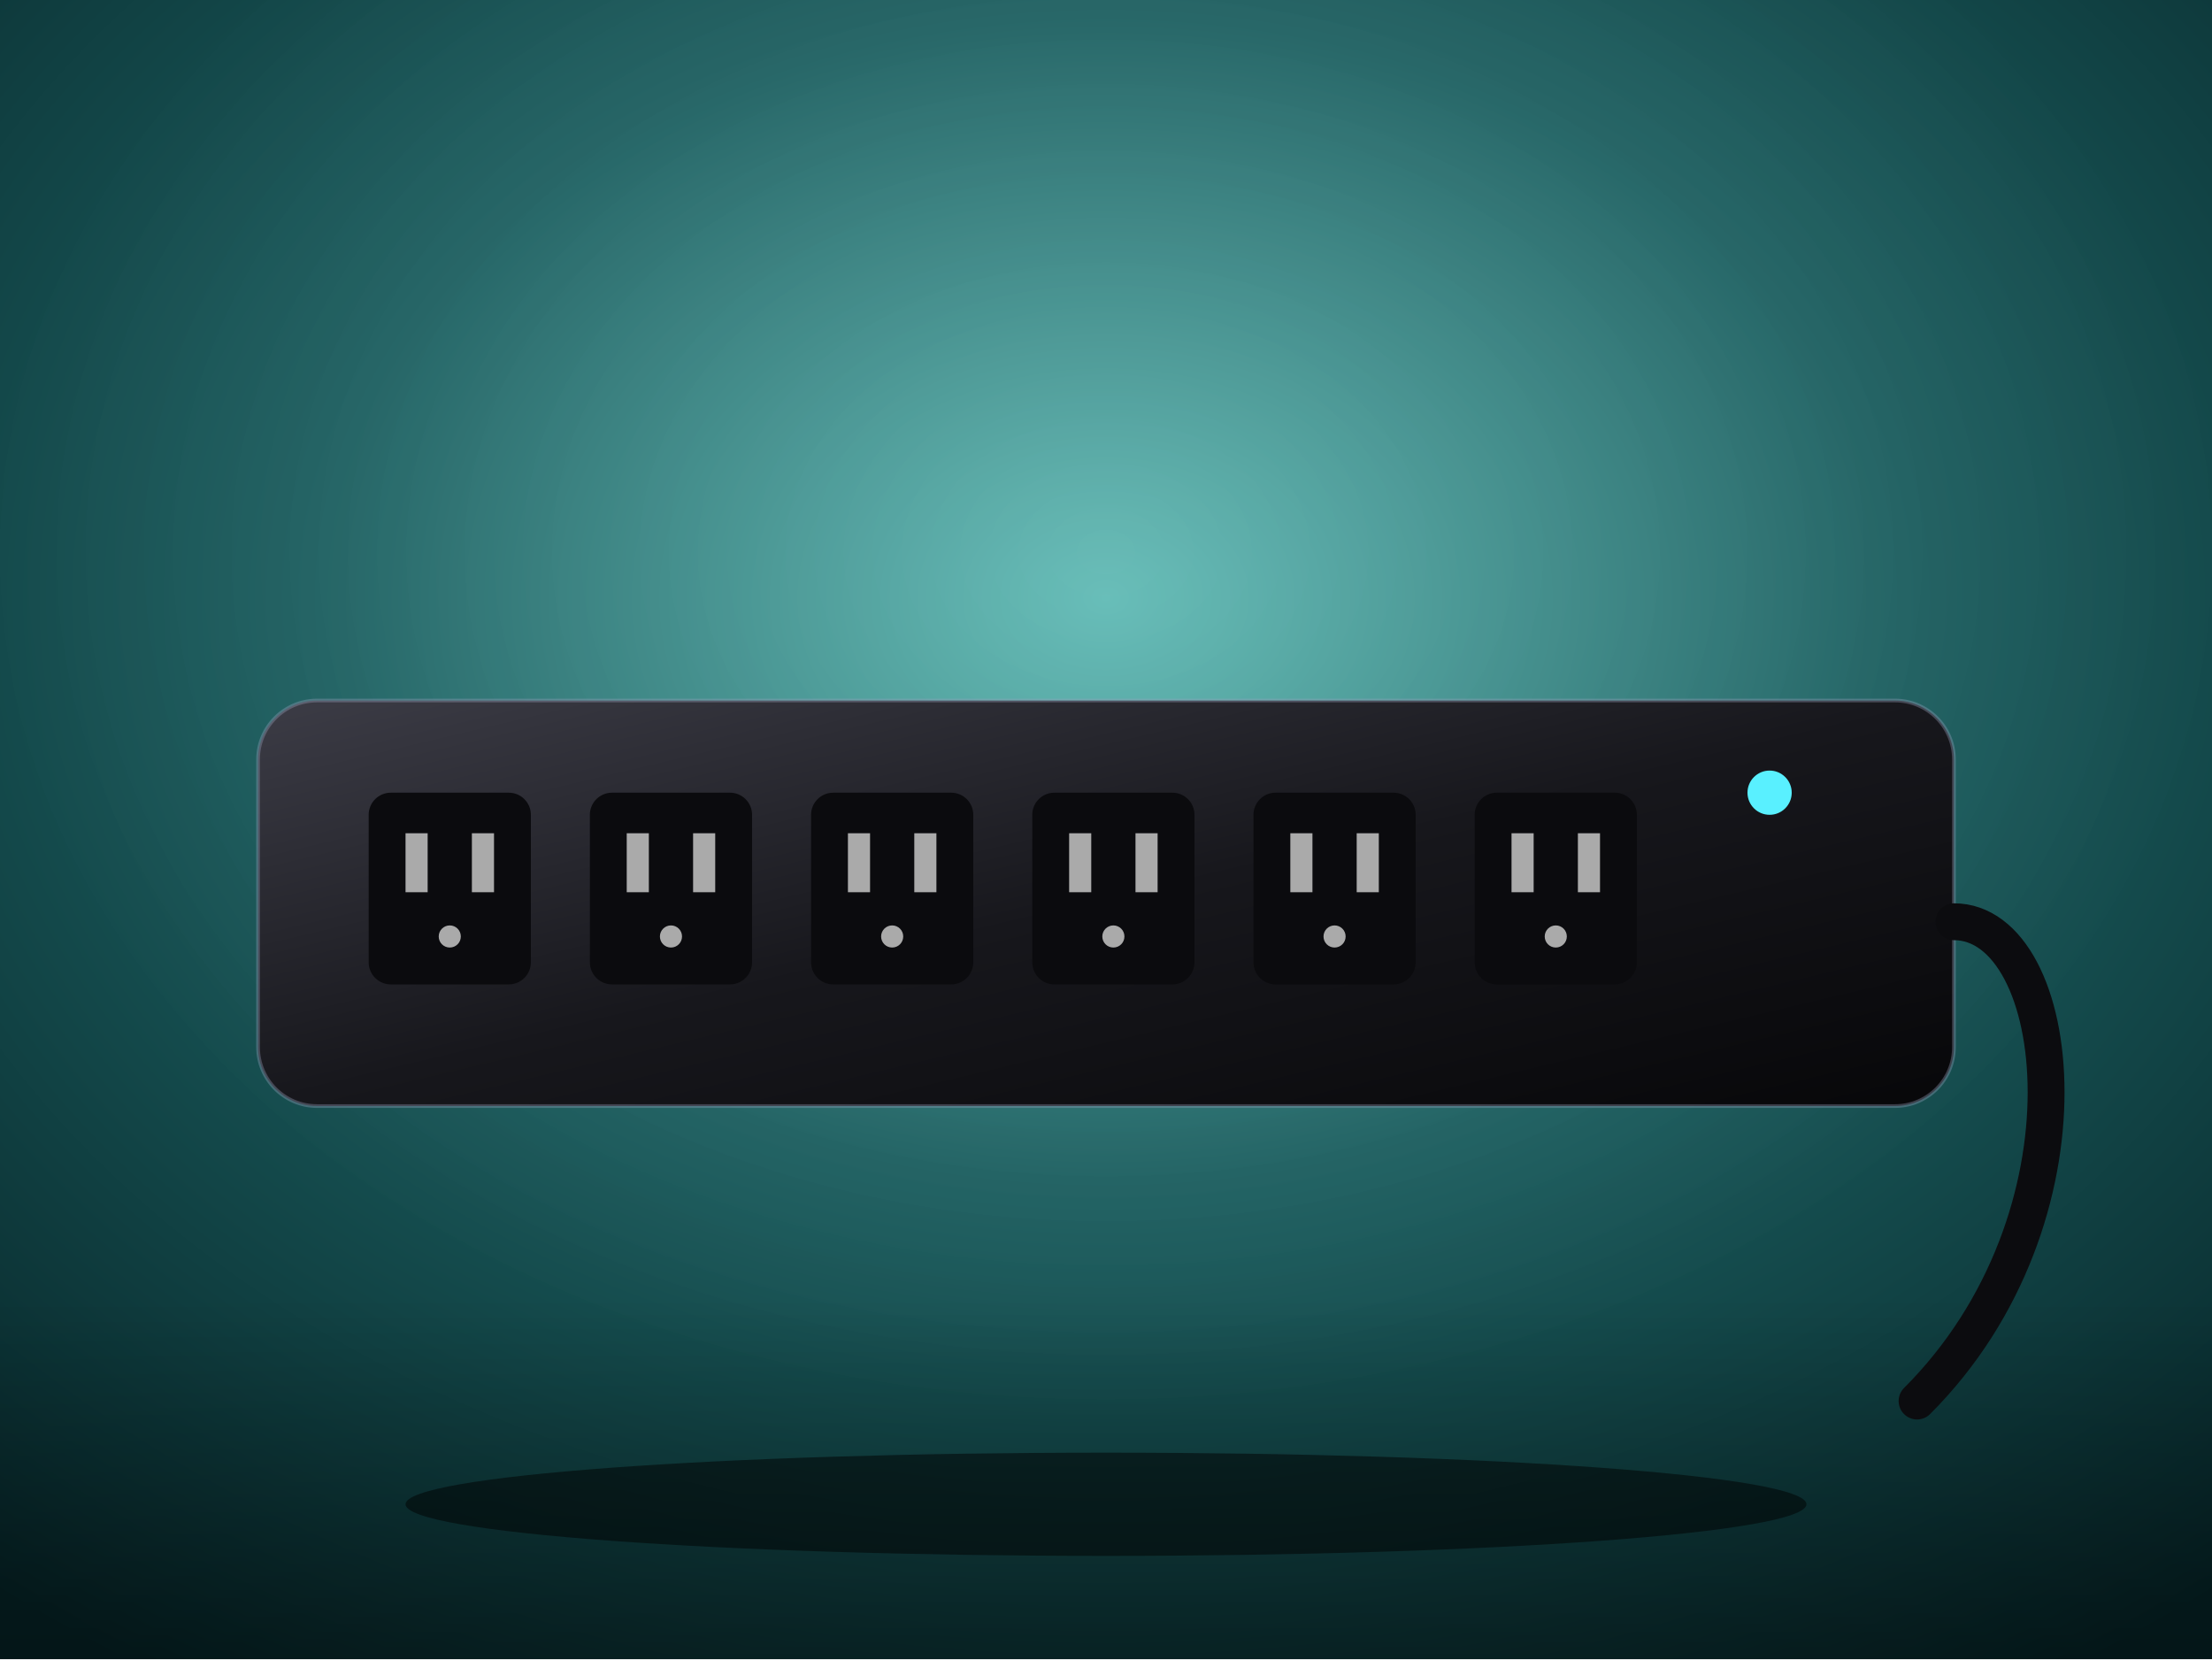
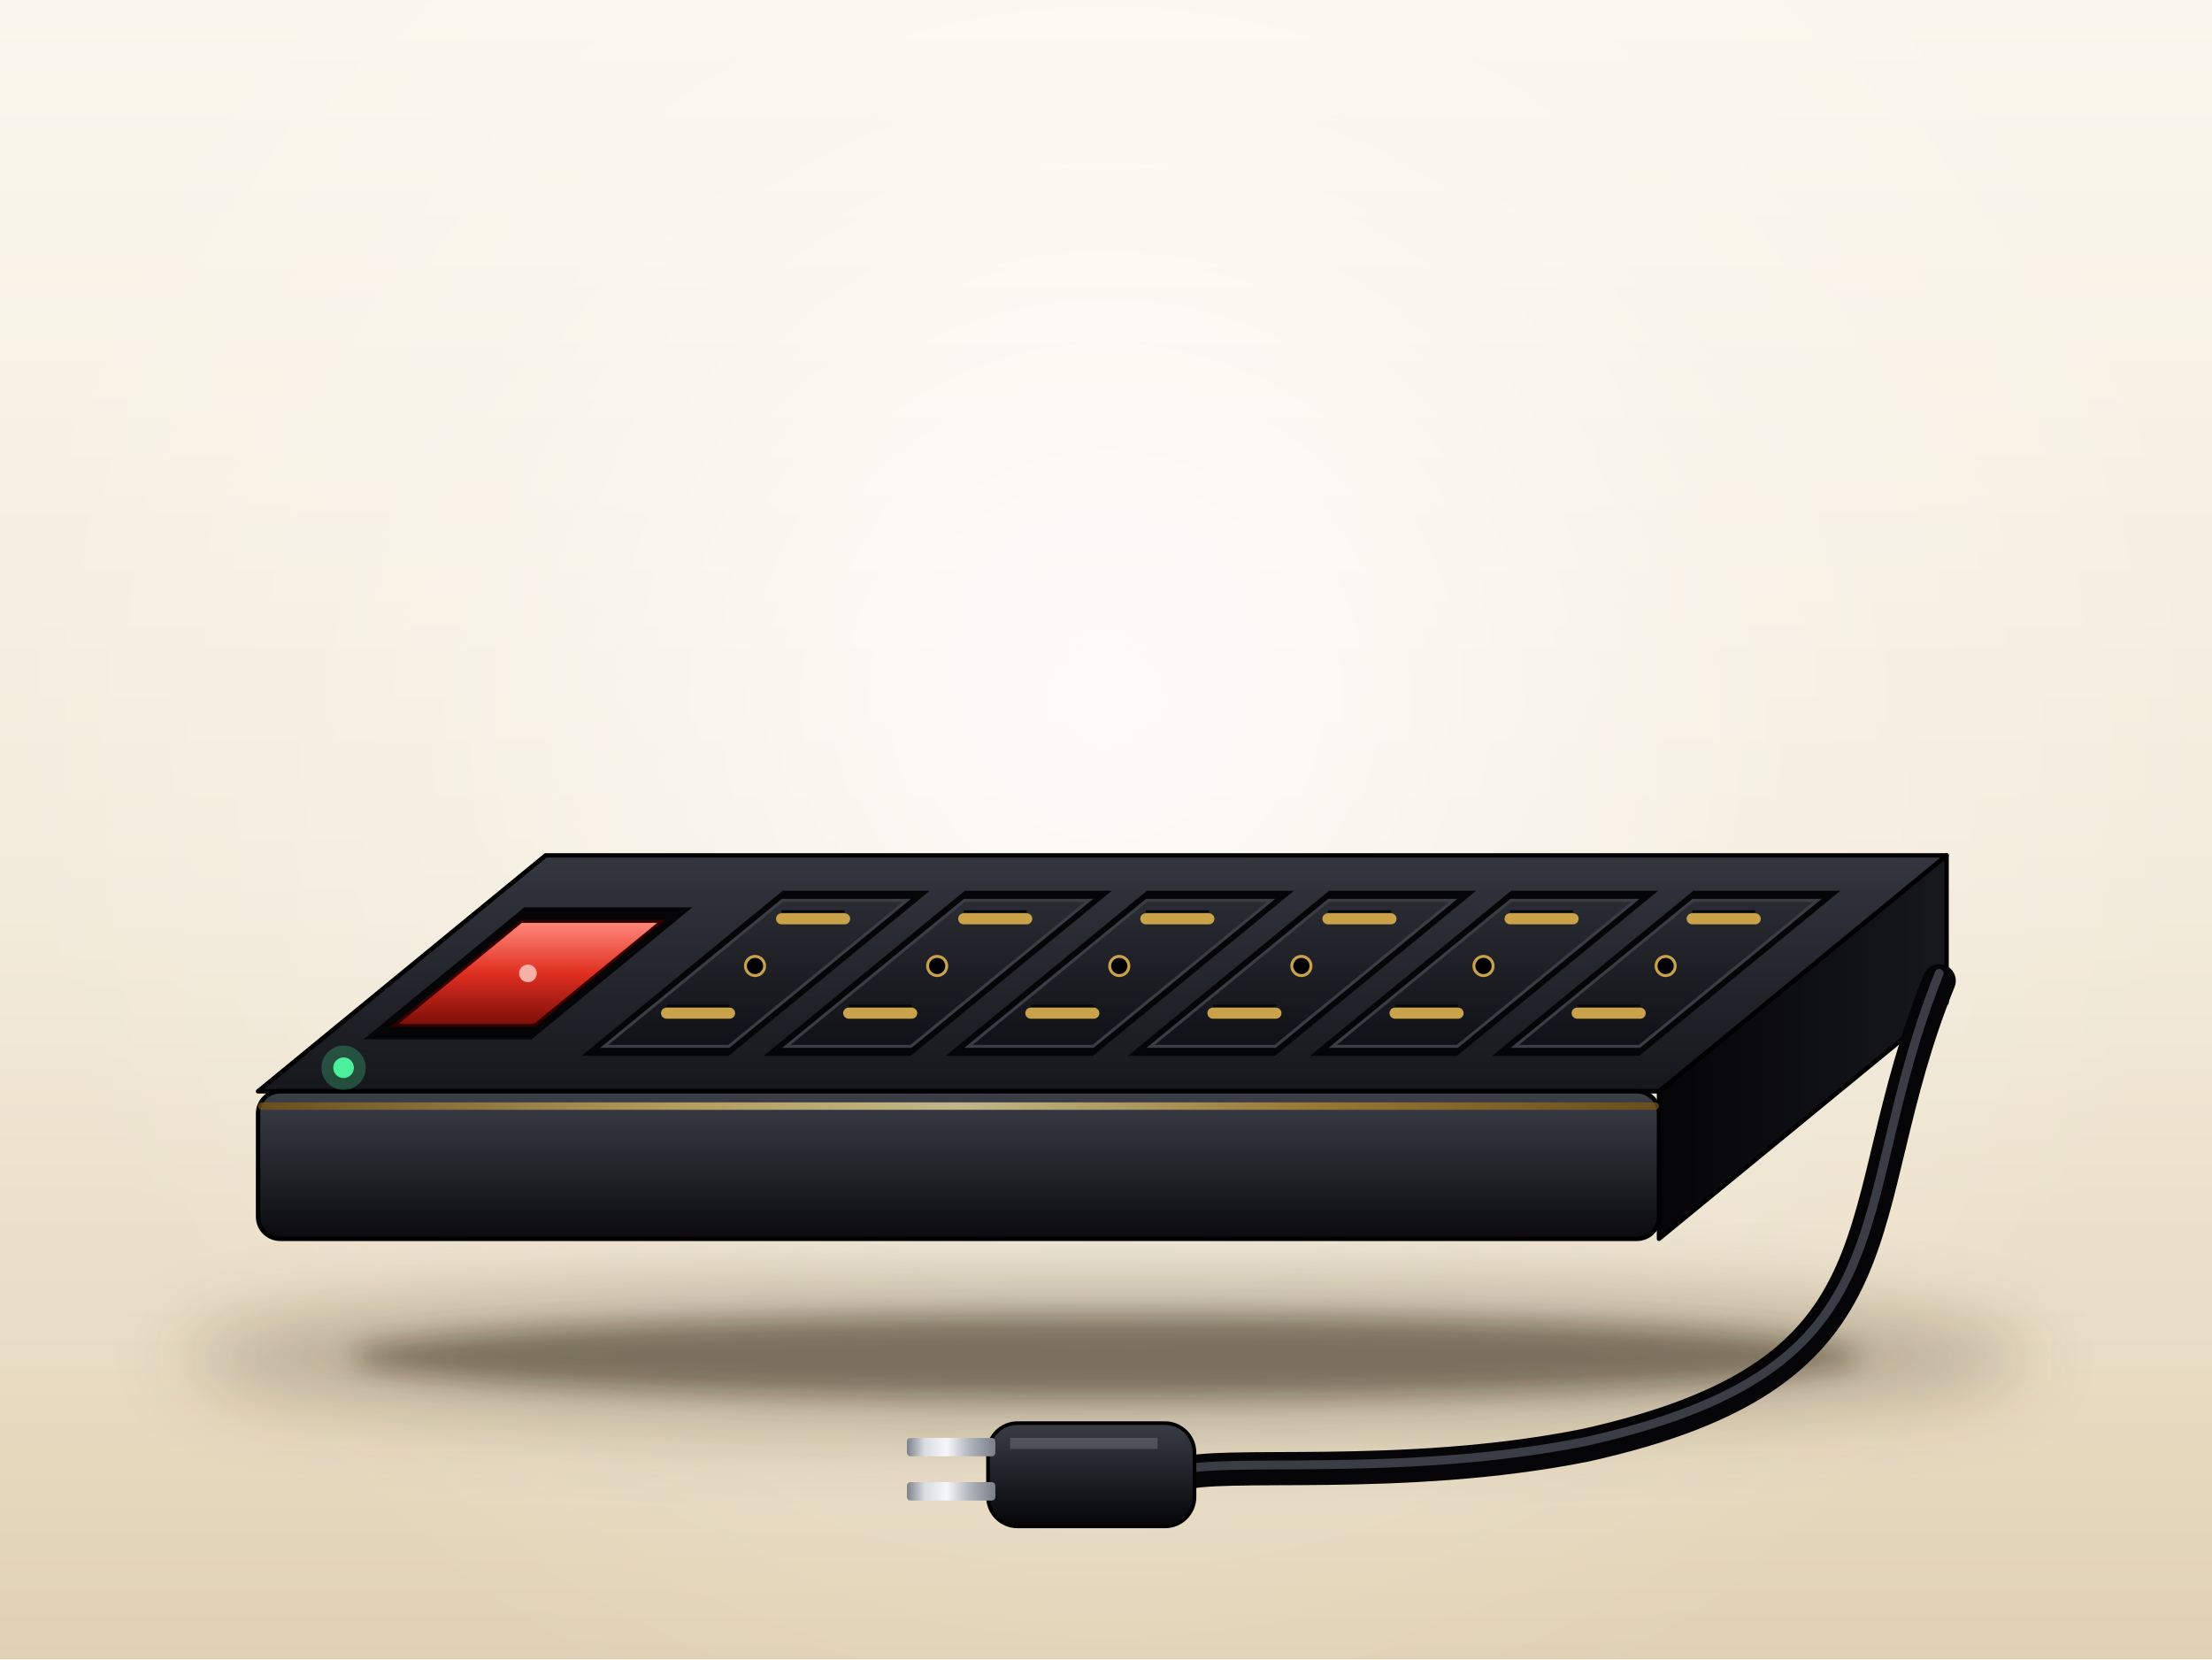
<svg xmlns="http://www.w3.org/2000/svg" viewBox="0 0 600 450" width="600" height="450" role="img">
  <defs>
-     <radialGradient id="bg" cx="0.5" cy="0.36" r="0.78">
-       <stop offset="0" stop-color="#4fb3ad" />
-       <stop offset="0.45" stop-color="#1b5e5f" />
-       <stop offset="1" stop-color="#062326" />
+     <linearGradient id="powerstrip1" x1="0" y1="0" x2="0" y2="1">
+       <stop offset="0" stop-color="#4a4d58" />
+       <stop offset="0.25" stop-color="#23252c" />
+       <stop offset="0.7" stop-color="#0d0e12" />
+       <stop offset="1" stop-color="#050507" />
+     </linearGradient>
+     <linearGradient id="powerstrip2" x1="0" y1="0" x2="1" y2="0">
+       <stop offset="0" stop-color="#050507" />
+       <stop offset="0.4" stop-color="#3a3d47" />
+       <stop offset="0.55" stop-color="#4b4e5a" />
+       <stop offset="1" stop-color="#0a0a0d" />
+     </linearGradient>
+     <linearGradient id="powerstrip3" x1="0" y1="0" x2="1" y2="0">
+       <stop offset="0" stop-color="#7d818b" />
+       <stop offset="0.2" stop-color="#d9dce2" />
+       <stop offset="0.45" stop-color="#f6f7f9" />
+       <stop offset="0.7" stop-color="#b2b6bf" />
+       <stop offset="1" stop-color="#7a7e88" />
+     </linearGradient>
+     <linearGradient id="powerstrip4" x1="0" y1="0" x2="0" y2="1">
+       <stop offset="0" stop-color="#f4f5f7" />
+       <stop offset="0.5" stop-color="#c3c6cd" />
+       <stop offset="1" stop-color="#868a94" />
+     </linearGradient>
+     <linearGradient id="powerstrip5" x1="0" y1="0" x2="0" y2="1">
+       <stop offset="0" stop-color="#f7e3a4" />
+       <stop offset="0.35" stop-color="#d6a944" />
+       <stop offset="0.7" stop-color="#a8781c" />
+       <stop offset="1" stop-color="#6e4a0c" />
+     </linearGradient>
+     <linearGradient id="powerstrip6" x1="0" y1="0" x2="1" y2="0">
+       <stop offset="0" stop-color="#7a5410" />
+       <stop offset="0.3" stop-color="#e8c56a" />
+       <stop offset="0.5" stop-color="#fbeaa9" />
+       <stop offset="0.75" stop-color="#c1912f" />
+       <stop offset="1" stop-color="#7a5410" />
+     </linearGradient>
+     <linearGradient id="powerstrip7" x1="0" y1="0" x2="0" y2="1">
+       <stop offset="0" stop-color="#33497a" />
+       <stop offset="0.45" stop-color="#1d2e55" />
+       <stop offset="1" stop-color="#0d1730" />
+     </linearGradient>
+     <linearGradient id="powerstrip8" x1="0" y1="0" x2="1" y2="0">
+       <stop offset="0" stop-color="#0d1730" />
+       <stop offset="0.5" stop-color="#2b4272" />
+       <stop offset="1" stop-color="#0d1730" />
+     </linearGradient>
+     <linearGradient id="powerstrip9" x1="0" y1="0" x2="0" y2="1">
+       <stop offset="0" stop-color="#FBF7EE" />
+       <stop offset="0.55" stop-color="#F3EBDB" />
+       <stop offset="0.8" stop-color="#E9DDC5" />
+       <stop offset="1" stop-color="#E0D1B3" />
+     </linearGradient>
+     <radialGradient id="powerstrip10" cx="300" cy="190" r="300" gradientUnits="userSpaceOnUse">
+       <stop offset="0" stop-color="#fff" stop-opacity="0.85" />
+       <stop offset="0.6" stop-color="#fff" stop-opacity="0.2" />
+       <stop offset="1" stop-color="#fff" stop-opacity="0" />
    </radialGradient>
-     <radialGradient id="glow" cx="0.5" cy="0.5" r="0.5">
-       <stop offset="0" stop-color="#ffffff" stop-opacity="0.3" />
-       <stop offset="1" stop-color="#ffffff" stop-opacity="0" />
-     </radialGradient>
-     <linearGradient id="floor" x1="0" y1="352" x2="0" y2="450" gradientUnits="userSpaceOnUse">
-       <stop offset="0" stop-color="#000" stop-opacity="0" />
-       <stop offset="1" stop-color="#000" stop-opacity="0.38" />
+     <filter id="powerstrip11" x="-50%" y="-50%" width="200%" height="200%">
+       <feGaussianBlur stdDeviation="10" />
+     </filter>
+     <filter id="powerstrip12" x="-50%" y="-50%" width="200%" height="200%">
+       <feGaussianBlur stdDeviation="3.5" />
+     </filter>
+     <linearGradient id="powerstrip13" x1="0" y1="0" x2="0" y2="1">
+       <stop offset="0" stop-color="#3d4049" />
+       <stop offset="1" stop-color="#0b0b0e" />
    </linearGradient>
-     <linearGradient id="body" x1="0" y1="0" x2="1" y2="1">
-       <stop offset="0" stop-color="#3c3c46" />
-       <stop offset="0.5" stop-color="#17171c" />
-       <stop offset="1" stop-color="#070709" />
+     <linearGradient id="powerstrip14" x1="0" y1="0" x2="0" y2="1">
+       <stop offset="0" stop-color="#33363f" />
+       <stop offset="1" stop-color="#16171c" />
    </linearGradient>
-     <linearGradient id="metal" x1="0" y1="0" x2="1" y2="0">
-       <stop offset="0" stop-color="#6c7080" />
-       <stop offset="0.5" stop-color="#d9dce6" />
-       <stop offset="1" stop-color="#5b5f6e" />
+     <linearGradient id="powerstrip15" x1="1" y1="0" x2="0" y2="0">
+       <stop offset="0" stop-color="#17181d" />
+       <stop offset="1" stop-color="#050507" />
    </linearGradient>
-     <radialGradient id="gold" cx="0.4" cy="0.35" r="0.6">
-       <stop offset="0" stop-color="#fff3cf" />
-       <stop offset="0.5" stop-color="#e6c06a" />
-       <stop offset="1" stop-color="#8a6420" />
-     </radialGradient>
+     <linearGradient id="powerstrip16" x1="0" y1="0" x2="0" y2="1">
+       <stop offset="0" stop-color="#ff8a7c" />
+       <stop offset="0.5" stop-color="#e02f20" />
+       <stop offset="1" stop-color="#7b0e08" />
+     </linearGradient>
+     <linearGradient id="powerstrip17" x1="0" y1="0" x2="0" y2="1">
+       <stop offset="0" stop-color="#2a2c33" />
+       <stop offset="1" stop-color="#101116" />
+     </linearGradient>
+     <linearGradient id="powerstrip18" x1="0" y1="0" x2="0" y2="1">
+       <stop offset="0" stop-color="#2a2c33" />
+       <stop offset="1" stop-color="#101116" />
+     </linearGradient>
+     <linearGradient id="powerstrip19" x1="0" y1="0" x2="0" y2="1">
+       <stop offset="0" stop-color="#2a2c33" />
+       <stop offset="1" stop-color="#101116" />
+     </linearGradient>
+     <linearGradient id="powerstrip20" x1="0" y1="0" x2="0" y2="1">
+       <stop offset="0" stop-color="#2a2c33" />
+       <stop offset="1" stop-color="#101116" />
+     </linearGradient>
+     <linearGradient id="powerstrip21" x1="0" y1="0" x2="0" y2="1">
+       <stop offset="0" stop-color="#2a2c33" />
+       <stop offset="1" stop-color="#101116" />
+     </linearGradient>
+     <linearGradient id="powerstrip22" x1="0" y1="0" x2="0" y2="1">
+       <stop offset="0" stop-color="#2a2c33" />
+       <stop offset="1" stop-color="#101116" />
+     </linearGradient>
+     <linearGradient id="powerstrip23" x1="0" y1="0" x2="0" y2="1">
+       <stop offset="0" stop-color="#3a3d46" />
+       <stop offset="1" stop-color="#050507" />
+     </linearGradient>
  </defs>
-   <rect width="600" height="450" fill="url(#bg)" />
-   <ellipse cx="300" cy="150" rx="300" ry="230" fill="url(#glow)" opacity="0.5" />
-   <rect y="352" width="600" height="98" fill="url(#floor)" />
-   <ellipse cx="300" cy="408" rx="190" ry="14" fill="#000" opacity="0.5" />
-   <rect x="70" y="190" width="460" height="110" rx="16" fill="url(#body)" stroke="#9aa3c0" stroke-opacity=".35" />
-   <rect x="100" y="215" width="44" height="52" rx="6" fill="#0b0b0e" />
-   <rect x="110" y="226" width="6" height="16" fill="#aaa" />
-   <rect x="128" y="226" width="6" height="16" fill="#aaa" />
-   <circle cx="122" cy="254" r="3" fill="#aaa" />
-   <rect x="160" y="215" width="44" height="52" rx="6" fill="#0b0b0e" />
-   <rect x="170" y="226" width="6" height="16" fill="#aaa" />
-   <rect x="188" y="226" width="6" height="16" fill="#aaa" />
-   <circle cx="182" cy="254" r="3" fill="#aaa" />
-   <rect x="220" y="215" width="44" height="52" rx="6" fill="#0b0b0e" />
-   <rect x="230" y="226" width="6" height="16" fill="#aaa" />
-   <rect x="248" y="226" width="6" height="16" fill="#aaa" />
-   <circle cx="242" cy="254" r="3" fill="#aaa" />
-   <rect x="280" y="215" width="44" height="52" rx="6" fill="#0b0b0e" />
-   <rect x="290" y="226" width="6" height="16" fill="#aaa" />
-   <rect x="308" y="226" width="6" height="16" fill="#aaa" />
-   <circle cx="302" cy="254" r="3" fill="#aaa" />
-   <rect x="340" y="215" width="44" height="52" rx="6" fill="#0b0b0e" />
-   <rect x="350" y="226" width="6" height="16" fill="#aaa" />
-   <rect x="368" y="226" width="6" height="16" fill="#aaa" />
-   <circle cx="362" cy="254" r="3" fill="#aaa" />
-   <rect x="400" y="215" width="44" height="52" rx="6" fill="#0b0b0e" />
-   <rect x="410" y="226" width="6" height="16" fill="#aaa" />
-   <rect x="428" y="226" width="6" height="16" fill="#aaa" />
-   <circle cx="422" cy="254" r="3" fill="#aaa" />
-   <circle cx="480" cy="215" r="6" fill="#59f0ff" />
-   <path d="M530 250 C 560 250, 570 330, 520 380" fill="none" stroke="#0c0c0f" stroke-width="10" stroke-linecap="round" />
+   <rect width="600" height="450" fill="url(#powerstrip9)" />
+   <rect width="600" height="450" fill="url(#powerstrip10)" />
+   <ellipse cx="300" cy="368" rx="250" ry="20" fill="#3b2a10" opacity="0.304" filter="url(#powerstrip11)" />
+   <ellipse cx="300" cy="368" rx="205.0" ry="11.0" fill="#150e04" opacity="0.38" filter="url(#powerstrip12)" />
+   <polygon points="450,296 528,232 528,272 450,336" fill="url(#powerstrip15)" stroke="#000" stroke-width="1.2" stroke-linejoin="round" />
+   <polygon points="70,296 450,296 528,232 148,232" fill="url(#powerstrip14)" stroke="#000" stroke-width="1.2" stroke-linejoin="round" />
+   <rect x="70" y="296" width="380" height="40" rx="6" fill="url(#powerstrip13)" stroke="#000" stroke-width="1.2" stroke-linejoin="round" />
+   <polygon points="98.6,281.9 144.2,281.9 187.8,246.1 142.2,246.1" fill="#050507" />
+   <polygon points="107,278.1 145,278.1 179.4,249.9 141.4,249.9" fill="url(#powerstrip16)" stroke="#300" stroke-width=".8" />
+   <circle cx="143.2" cy="264" r="2.4" fill="#ffd0c8" opacity=".8" />
+   <polygon points="157.7,286.4 197.6,286.4 252.2,241.6 212.3,241.6" fill="#050507" />
+   <polygon points="163.9,283.8 197.7,283.8 246,244.2 212.2,244.2" fill="url(#powerstrip17)" stroke="#3a3d46" stroke-width=".8" />
+   <line x1="180.8" y1="274.8" x2="197.9" y2="274.8" stroke="#c9a24a" stroke-width="3" stroke-linecap="round" />
+   <line x1="180.8" y1="272.8" x2="197.9" y2="272.8" stroke="#050507" stroke-width="0.6" />
+   <line x1="212" y1="249.2" x2="229.1" y2="249.2" stroke="#c9a24a" stroke-width="3" stroke-linecap="round" />
+   <line x1="212" y1="247.2" x2="229.1" y2="247.2" stroke="#050507" stroke-width="0.6" />
+   <circle cx="204.8" cy="262" r="2.6" fill="#000" stroke="#c9a24a" stroke-width=".8" />
+   <polygon points="207.1,286.4 247,286.4 301.6,241.6 261.7,241.6" fill="#050507" />
+   <polygon points="213.3,283.8 247.1,283.8 295.4,244.2 261.6,244.2" fill="url(#powerstrip18)" stroke="#3a3d46" stroke-width=".8" />
+   <line x1="230.2" y1="274.8" x2="247.3" y2="274.8" stroke="#c9a24a" stroke-width="3" stroke-linecap="round" />
+   <line x1="230.2" y1="272.8" x2="247.3" y2="272.8" stroke="#050507" stroke-width="0.6" />
+   <line x1="261.4" y1="249.2" x2="278.5" y2="249.2" stroke="#c9a24a" stroke-width="3" stroke-linecap="round" />
+   <line x1="261.4" y1="247.2" x2="278.5" y2="247.2" stroke="#050507" stroke-width="0.6" />
+   <circle cx="254.2" cy="262" r="2.6" fill="#000" stroke="#c9a24a" stroke-width=".8" />
+   <polygon points="256.5,286.4 296.4,286.4 351,241.6 311.1,241.6" fill="#050507" />
+   <polygon points="262.7,283.8 296.5,283.8 344.8,244.2 311,244.2" fill="url(#powerstrip19)" stroke="#3a3d46" stroke-width=".8" />
+   <line x1="279.6" y1="274.8" x2="296.7" y2="274.8" stroke="#c9a24a" stroke-width="3" stroke-linecap="round" />
+   <line x1="279.6" y1="272.8" x2="296.7" y2="272.8" stroke="#050507" stroke-width="0.6" />
+   <line x1="310.8" y1="249.2" x2="327.9" y2="249.2" stroke="#c9a24a" stroke-width="3" stroke-linecap="round" />
+   <line x1="310.8" y1="247.2" x2="327.9" y2="247.2" stroke="#050507" stroke-width="0.6" />
+   <circle cx="303.6" cy="262" r="2.6" fill="#000" stroke="#c9a24a" stroke-width=".8" />
+   <polygon points="305.9,286.4 345.8,286.4 400.4,241.6 360.5,241.6" fill="#050507" />
+   <polygon points="312.1,283.8 345.9,283.8 394.2,244.2 360.4,244.2" fill="url(#powerstrip20)" stroke="#3a3d46" stroke-width=".8" />
+   <line x1="329" y1="274.8" x2="346.1" y2="274.8" stroke="#c9a24a" stroke-width="3" stroke-linecap="round" />
+   <line x1="329" y1="272.8" x2="346.1" y2="272.8" stroke="#050507" stroke-width="0.6" />
+   <line x1="360.2" y1="249.2" x2="377.3" y2="249.2" stroke="#c9a24a" stroke-width="3" stroke-linecap="round" />
+   <line x1="360.2" y1="247.2" x2="377.3" y2="247.2" stroke="#050507" stroke-width="0.6" />
+   <circle cx="353" cy="262" r="2.6" fill="#000" stroke="#c9a24a" stroke-width=".8" />
+   <polygon points="355.3,286.4 395.2,286.4 449.8,241.6 409.9,241.6" fill="#050507" />
+   <polygon points="361.5,283.8 395.3,283.8 443.6,244.2 409.8,244.2" fill="url(#powerstrip21)" stroke="#3a3d46" stroke-width=".8" />
+   <line x1="378.4" y1="274.8" x2="395.5" y2="274.8" stroke="#c9a24a" stroke-width="3" stroke-linecap="round" />
+   <line x1="378.4" y1="272.8" x2="395.5" y2="272.8" stroke="#050507" stroke-width="0.6" />
+   <line x1="409.6" y1="249.2" x2="426.7" y2="249.2" stroke="#c9a24a" stroke-width="3" stroke-linecap="round" />
+   <line x1="409.6" y1="247.2" x2="426.7" y2="247.2" stroke="#050507" stroke-width="0.6" />
+   <circle cx="402.4" cy="262" r="2.6" fill="#000" stroke="#c9a24a" stroke-width=".8" />
+   <polygon points="404.7,286.4 444.6,286.4 499.2,241.6 459.3,241.6" fill="#050507" />
+   <polygon points="410.9,283.8 444.7,283.8 493,244.2 459.2,244.2" fill="url(#powerstrip22)" stroke="#3a3d46" stroke-width=".8" />
+   <line x1="427.8" y1="274.8" x2="444.9" y2="274.8" stroke="#c9a24a" stroke-width="3" stroke-linecap="round" />
+   <line x1="427.8" y1="272.8" x2="444.9" y2="272.8" stroke="#050507" stroke-width="0.6" />
+   <line x1="459" y1="249.2" x2="476.1" y2="249.2" stroke="#c9a24a" stroke-width="3" stroke-linecap="round" />
+   <line x1="459" y1="247.2" x2="476.1" y2="247.2" stroke="#050507" stroke-width="0.6" />
+   <circle cx="451.8" cy="262" r="2.6" fill="#000" stroke="#c9a24a" stroke-width=".8" />
+   <circle cx="93.2" cy="289.6" r="2.8" fill="#4cf09a" />
+   <circle cx="93.2" cy="289.6" r="6" fill="#4cf09a" opacity=".25" />
+   <rect x="70" y="299" width="380" height="2" rx="1" fill="url(#powerstrip6)" opacity=".7" />
+   <path d="M526,266 C500,330 520,372 430,392 C380,402 330,396 320,400" fill="none" stroke="#050507" stroke-width="9" stroke-linecap="round" />
+   <path d="M526,264 C500,329 520,371 430,391 C380,401 330,395 320,399" fill="none" stroke="#3a3d46" stroke-width="2.4" stroke-linecap="round" />
+   <rect x="268" y="386" width="56" height="28" rx="8" fill="url(#powerstrip23)" stroke="#000" stroke-width="1" />
+   <rect x="246" y="390" width="24" height="5" rx="1" fill="url(#powerstrip3)" />
+   <rect x="246" y="402" width="24" height="5" rx="1" fill="url(#powerstrip3)" />
+   <rect x="274" y="390" width="40" height="3" rx="0" fill="#fff" opacity=".16" />
</svg>
